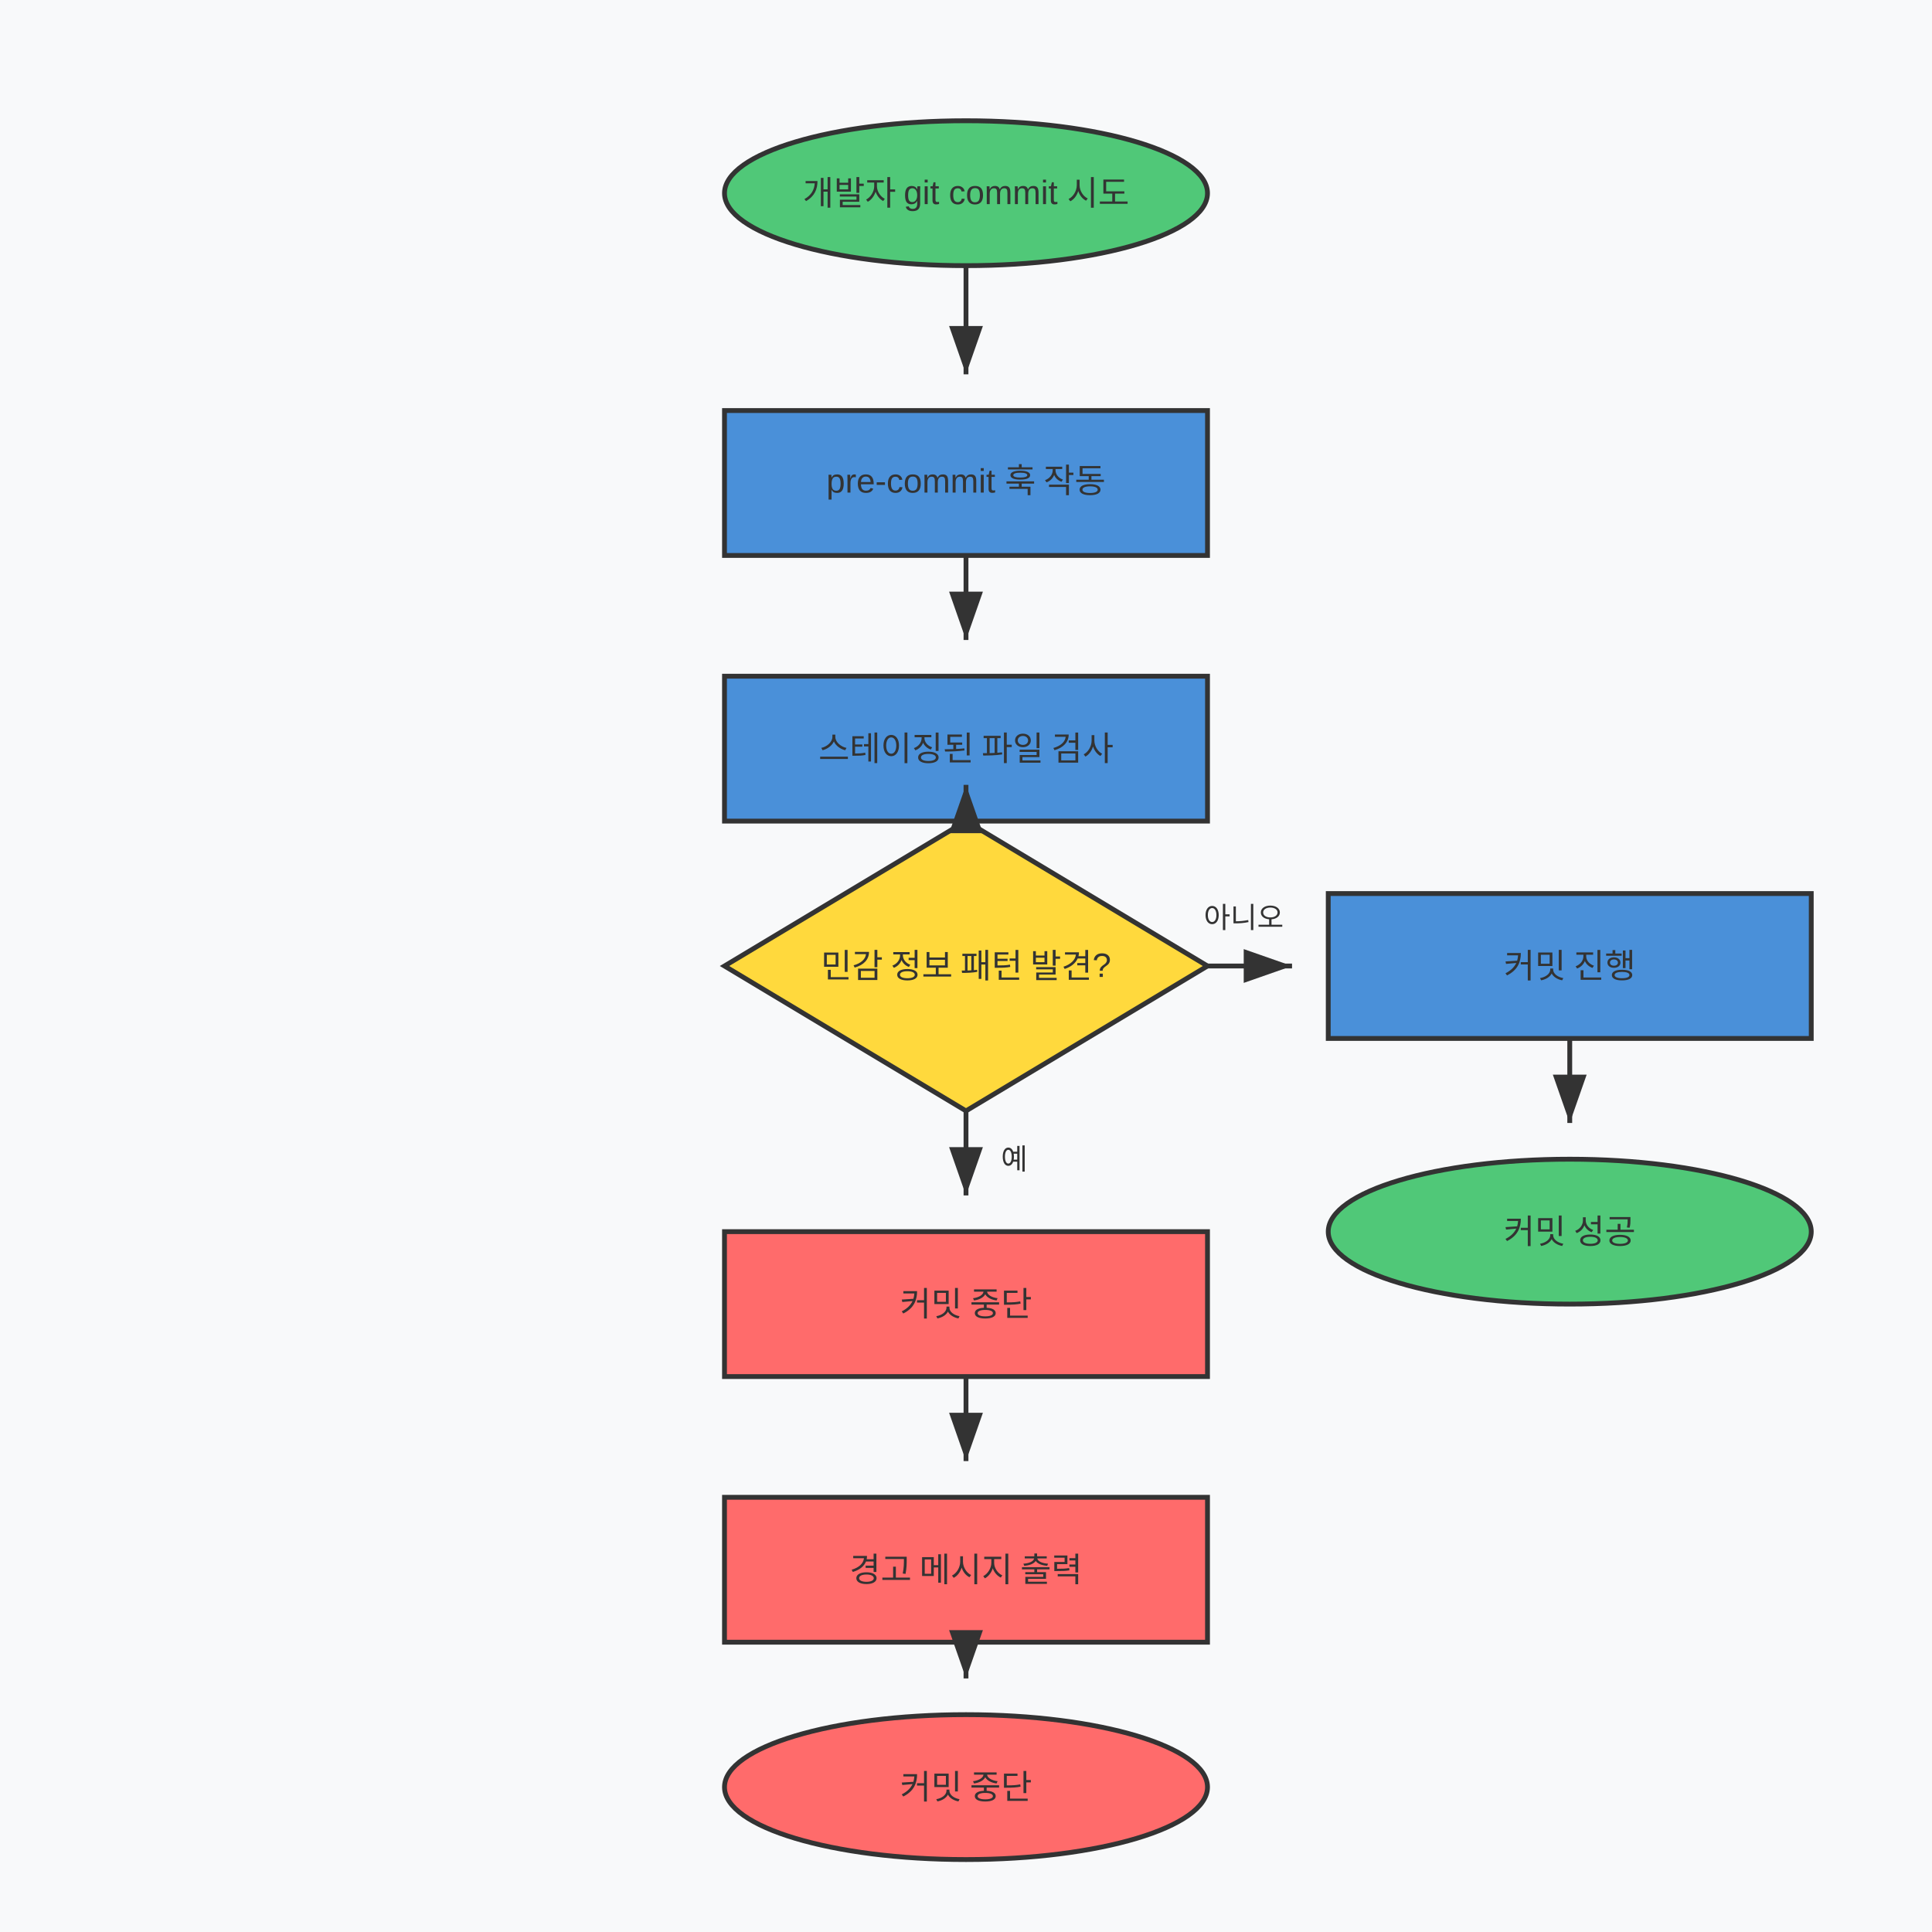
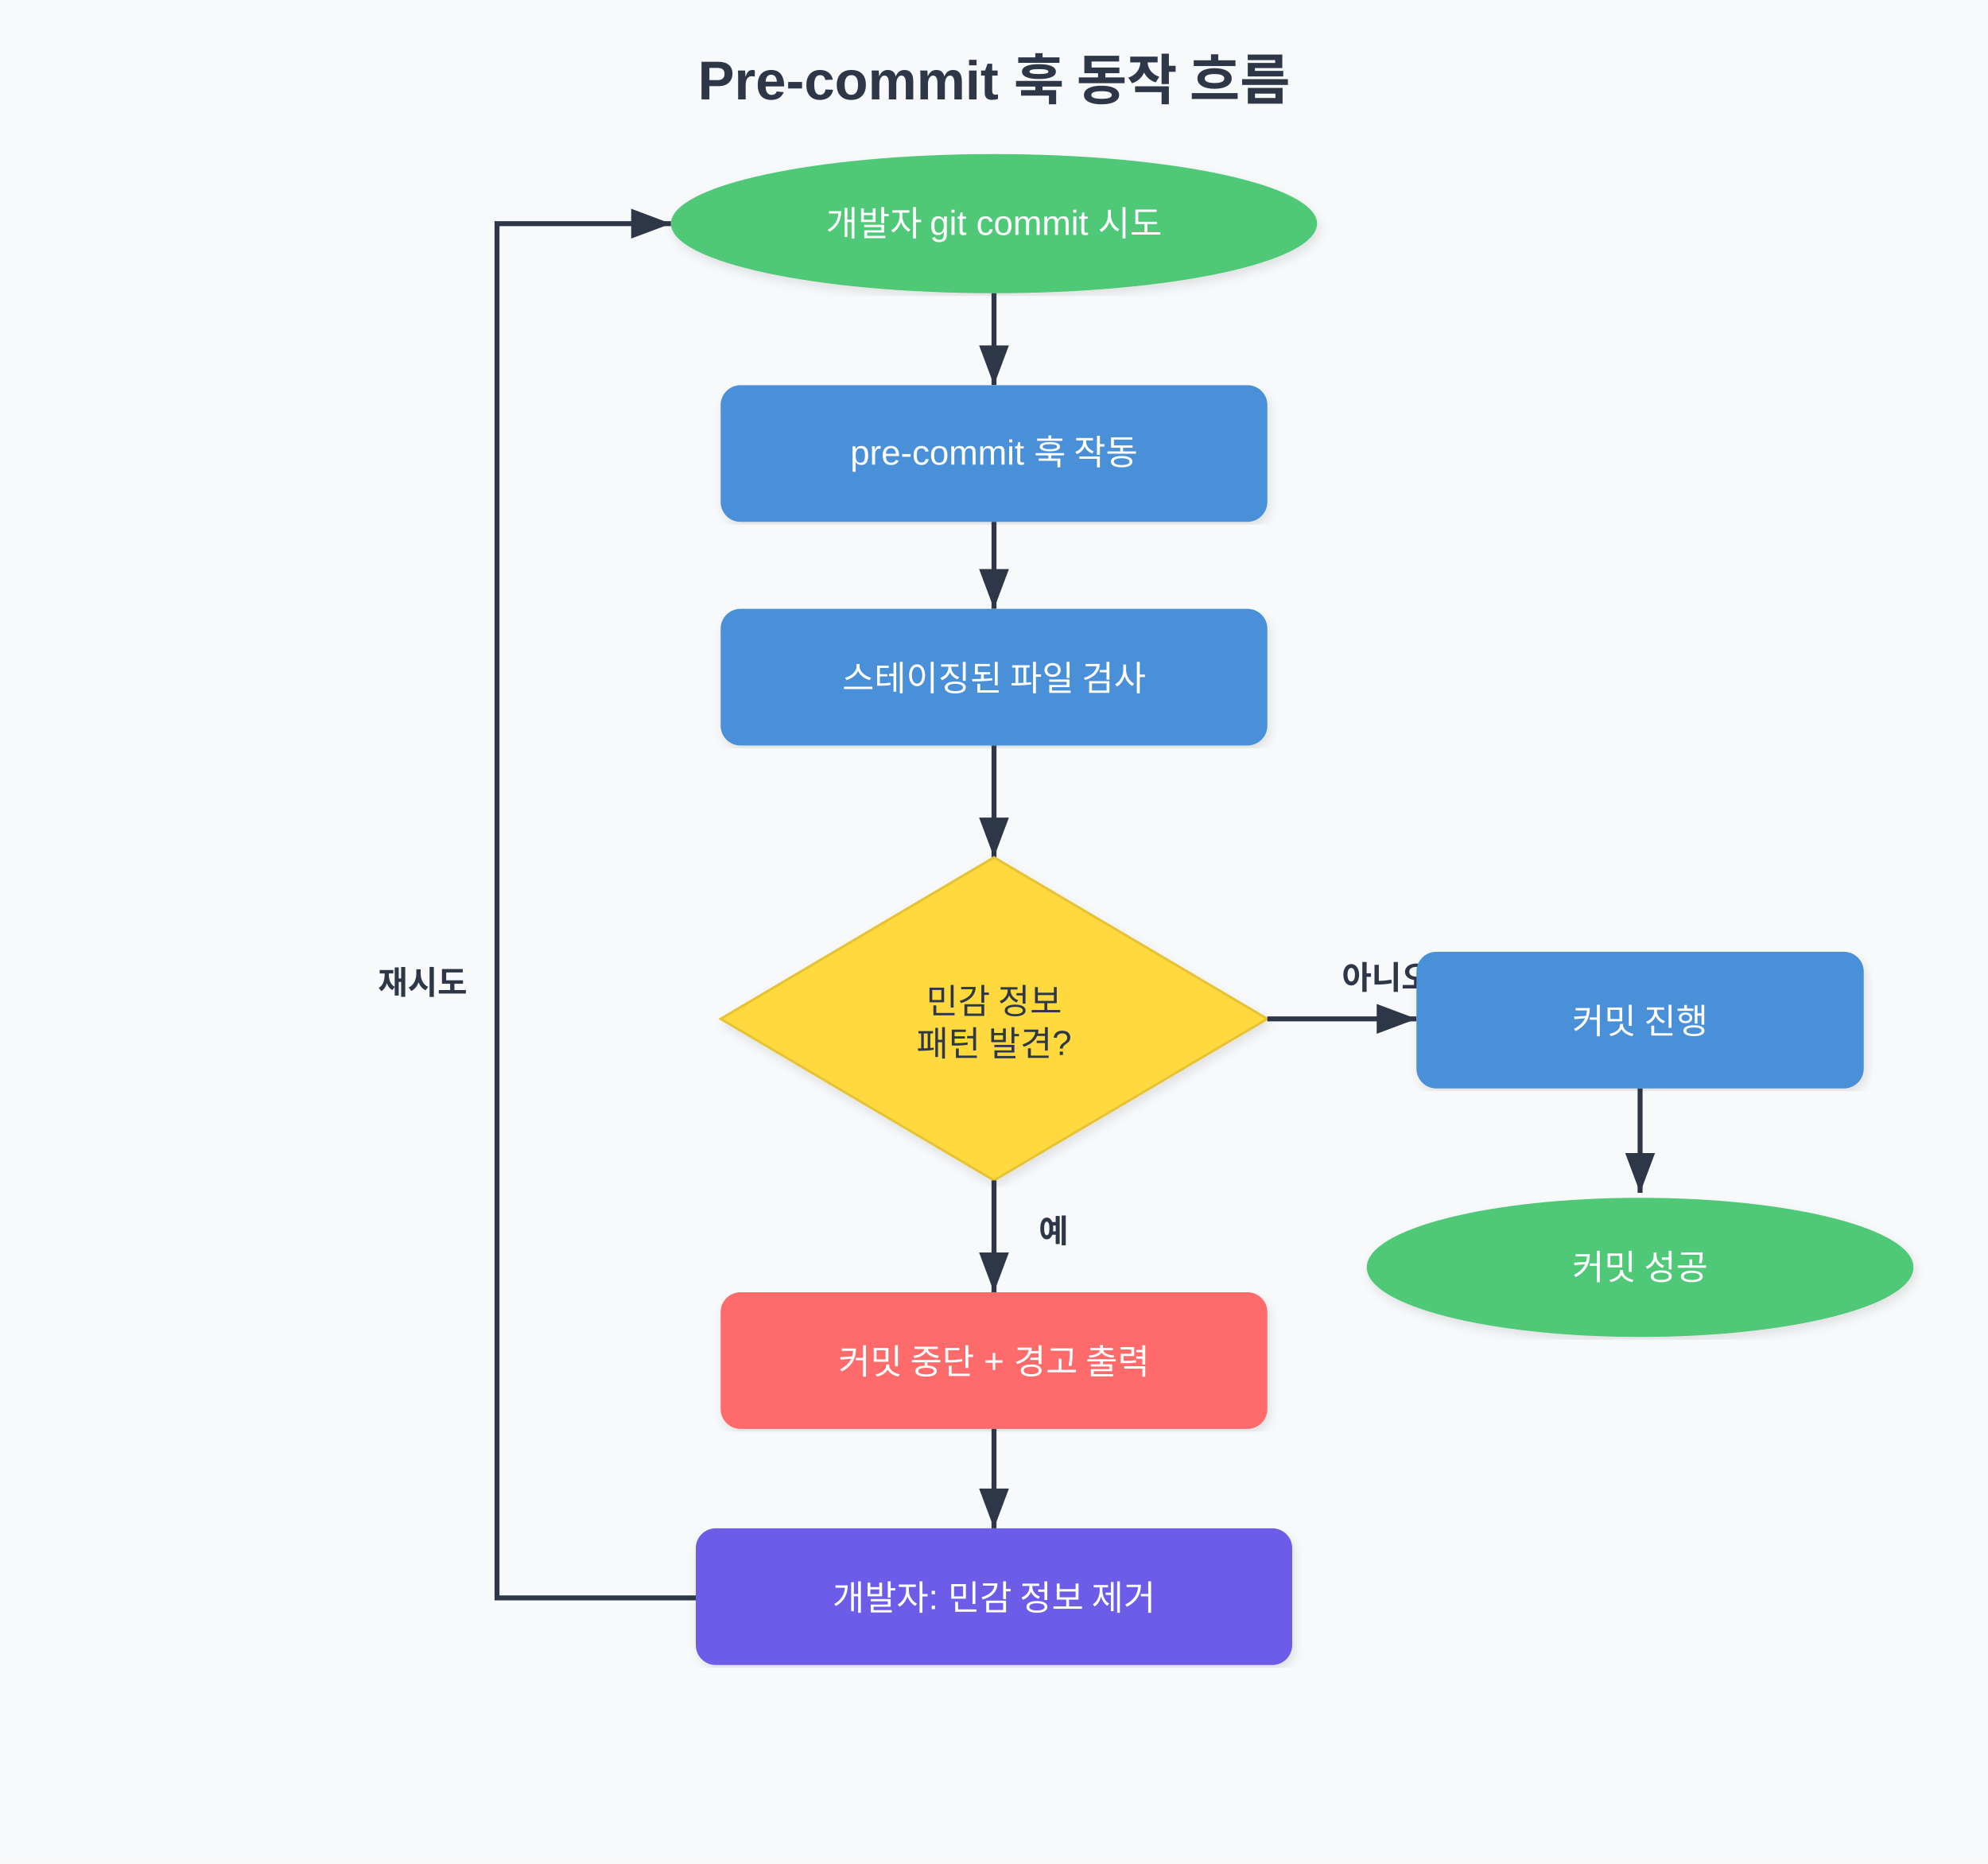
- <svg xmlns="http://www.w3.org/2000/svg" width="800" height="800" viewBox="0 0 800 800">
-   <rect width="100%" height="100%" fill="#f8f9fa" />
+ <svg xmlns="http://www.w3.org/2000/svg" viewBox="0 0 800 750">
+   <rect width="800" height="750" fill="#f8f9fa" />
  <defs>
-     <marker id="arrowhead" markerWidth="10" markerHeight="7" refX="10" refY="3.5" orient="auto">
-       <polygon points="0 0, 10 3.5, 0 7" fill="#333" />
+     <marker id="arrowhead" markerWidth="8" markerHeight="6" refX="8" refY="3" orient="auto">
+       <polygon points="0 0, 8 3, 0 6" fill="#2D3748" />
    </marker>
+     <filter id="shadow" x="-2%" y="-2%" width="104%" height="104%">
+       <feDropShadow dx="1" dy="2" stdDeviation="2" flood-opacity="0.1" />
+     </filter>
  </defs>
  <style>
-         .flow-shape {
-             stroke: #333;
-             stroke-width: 2;
-         }
-         .start-end { fill: #50C878; } /* Green for start/end */
-         .process { fill: #4A90D9; } /* Blue for process steps */
-         .decision { fill: #FFD93D; } /* Yellow for decision */
-         .error-process { fill: #FF6B6B; } /* Red for error path process */
-         .error-end { fill: #FF6B6B; } /* Red for error path end */
- 
-         .flow-text {
-             font-family: "Arial, sans-serif";
-             font-size: 14px;
-             fill: #333;
-             text-anchor: middle;
-             dominant-baseline: middle;
-         }
-         .decision-label {
-             font-family: "Arial, sans-serif";
-             font-size: 12px;
-             fill: #333;
-             text-anchor: middle;
-             dominant-baseline: middle;
-         }
-         .arrow {
-             stroke: #333;
-             stroke-width: 2;
-             fill: none;
-             marker-end: url(#arrowhead);
-         }
-     </style>
-   <ellipse class="flow-shape start-end" cx="400" cy="80" rx="100" ry="30" />
-   <text class="flow-text" x="400" y="80">개발자 git commit 시도</text>
-   <rect class="flow-shape process" x="300" y="170" width="200" height="60" />
-   <text class="flow-text" x="400" y="200">pre-commit 훅 작동</text>
-   <rect class="flow-shape process" x="300" y="280" width="200" height="60" />
-   <text class="flow-text" x="400" y="310">스테이징된 파일 검사</text>
-   <polygon class="flow-shape decision" points="400,340 500,400 400,460 300,400" />
-   <text class="flow-text" x="400" y="400">민감 정보 패턴 발견?</text>
-   <rect class="flow-shape process" x="550" y="370" width="200" height="60" />
-   <text class="flow-text" x="650" y="400">커밋 진행</text>
-   <ellipse class="flow-shape start-end" cx="650" cy="510" rx="100" ry="30" />
-   <text class="flow-text" x="650" y="510">커밋 성공</text>
-   <rect class="flow-shape error-process" x="300" y="510" width="200" height="60" />
-   <text class="flow-text" x="400" y="540">커밋 중단</text>
-   <rect class="flow-shape error-process" x="300" y="620" width="200" height="60" />
-   <text class="flow-text" x="400" y="650">경고 메시지 출력</text>
-   <ellipse class="flow-shape error-end" cx="400" cy="740" rx="100" ry="30" />
-   <text class="flow-text" x="400" y="740">커밋 중단</text>
-   <path class="arrow" d="M 400 110 L 400 155" />
-   <path class="arrow" d="M 400 230 L 400 265" />
-   <path class="arrow" d="M 400 340 L 400 325" />
-   <path class="arrow" d="M 500 400 L 535 400" />
-   <text class="decision-label" x="515" y="380">아니오</text>
-   <path class="arrow" d="M 650 430 L 650 465" />
-   <path class="arrow" d="M 400 460 L 400 495" />
-   <text class="decision-label" x="420" y="480">예</text>
-   <path class="arrow" d="M 400 570 L 400 605" />
-   <path class="arrow" d="M 400 680 L 400 695" />
+     .title { font-family: Arial, sans-serif; font-size: 22px; font-weight: bold; fill: #2D3748; text-anchor: middle; }
+     .label { font-family: Arial, sans-serif; font-size: 14px; fill: #fff; text-anchor: middle; dominant-baseline: middle; }
+     .label-dark { font-family: Arial, sans-serif; font-size: 14px; fill: #2D3748; text-anchor: middle; dominant-baseline: middle; }
+     .branch-label { font-family: Arial, sans-serif; font-size: 13px; font-weight: bold; fill: #2D3748; }
+     .arrow { stroke: #2D3748; stroke-width: 2; fill: none; marker-end: url(#arrowhead); }
+   </style>
+   <text x="400" y="40" class="title">Pre-commit 훅 동작 흐름</text>
+   <ellipse cx="400" cy="90" rx="130" ry="28" fill="#50C878" filter="url(#shadow)" />
+   <text x="400" y="90" class="label">개발자 git commit 시도</text>
+   <path class="arrow" d="M 400 118 L 400 155" />
+   <rect x="290" y="155" width="220" height="55" rx="8" fill="#4A90D9" filter="url(#shadow)" />
+   <text x="400" y="183" class="label">pre-commit 훅 작동</text>
+   <path class="arrow" d="M 400 210 L 400 245" />
+   <rect x="290" y="245" width="220" height="55" rx="8" fill="#4A90D9" filter="url(#shadow)" />
+   <text x="400" y="273" class="label">스테이징된 파일 검사</text>
+   <path class="arrow" d="M 400 300 L 400 345" />
+   <polygon points="400,345 510,410 400,475 290,410" fill="#FFD93D" stroke="#e6c235" stroke-width="1" filter="url(#shadow)" />
+   <text x="400" y="403" class="label-dark" font-size="13">민감 정보</text>
+   <text x="400" y="420" class="label-dark" font-size="13">패턴 발견?</text>
+   <path class="arrow" d="M 510 410 L 570 410" />
+   <text x="540" y="398" class="branch-label">아니오</text>
+   <rect x="570" y="383" width="180" height="55" rx="8" fill="#4A90D9" filter="url(#shadow)" />
+   <text x="660" y="411" class="label">커밋 진행</text>
+   <path class="arrow" d="M 660 438 L 660 480" />
+   <ellipse cx="660" cy="510" rx="110" ry="28" fill="#50C878" filter="url(#shadow)" />
+   <text x="660" y="510" class="label">커밋 성공</text>
+   <path class="arrow" d="M 400 475 L 400 520" />
+   <text x="418" y="500" class="branch-label">예</text>
+   <rect x="290" y="520" width="220" height="55" rx="8" fill="#FF6B6B" filter="url(#shadow)" />
+   <text x="400" y="548" class="label">커밋 중단 + 경고 출력</text>
+   <path class="arrow" d="M 400 575 L 400 615" />
+   <rect x="280" y="615" width="240" height="55" rx="8" fill="#6C5CE7" filter="url(#shadow)" />
+   <text x="400" y="643" class="label">개발자: 민감 정보 제거</text>
+   <path class="arrow" d="M 280 643 L 200 643 L 200 90 L 270 90" />
+   <text x="188" y="400" class="branch-label" text-anchor="end">재시도</text>
</svg>
